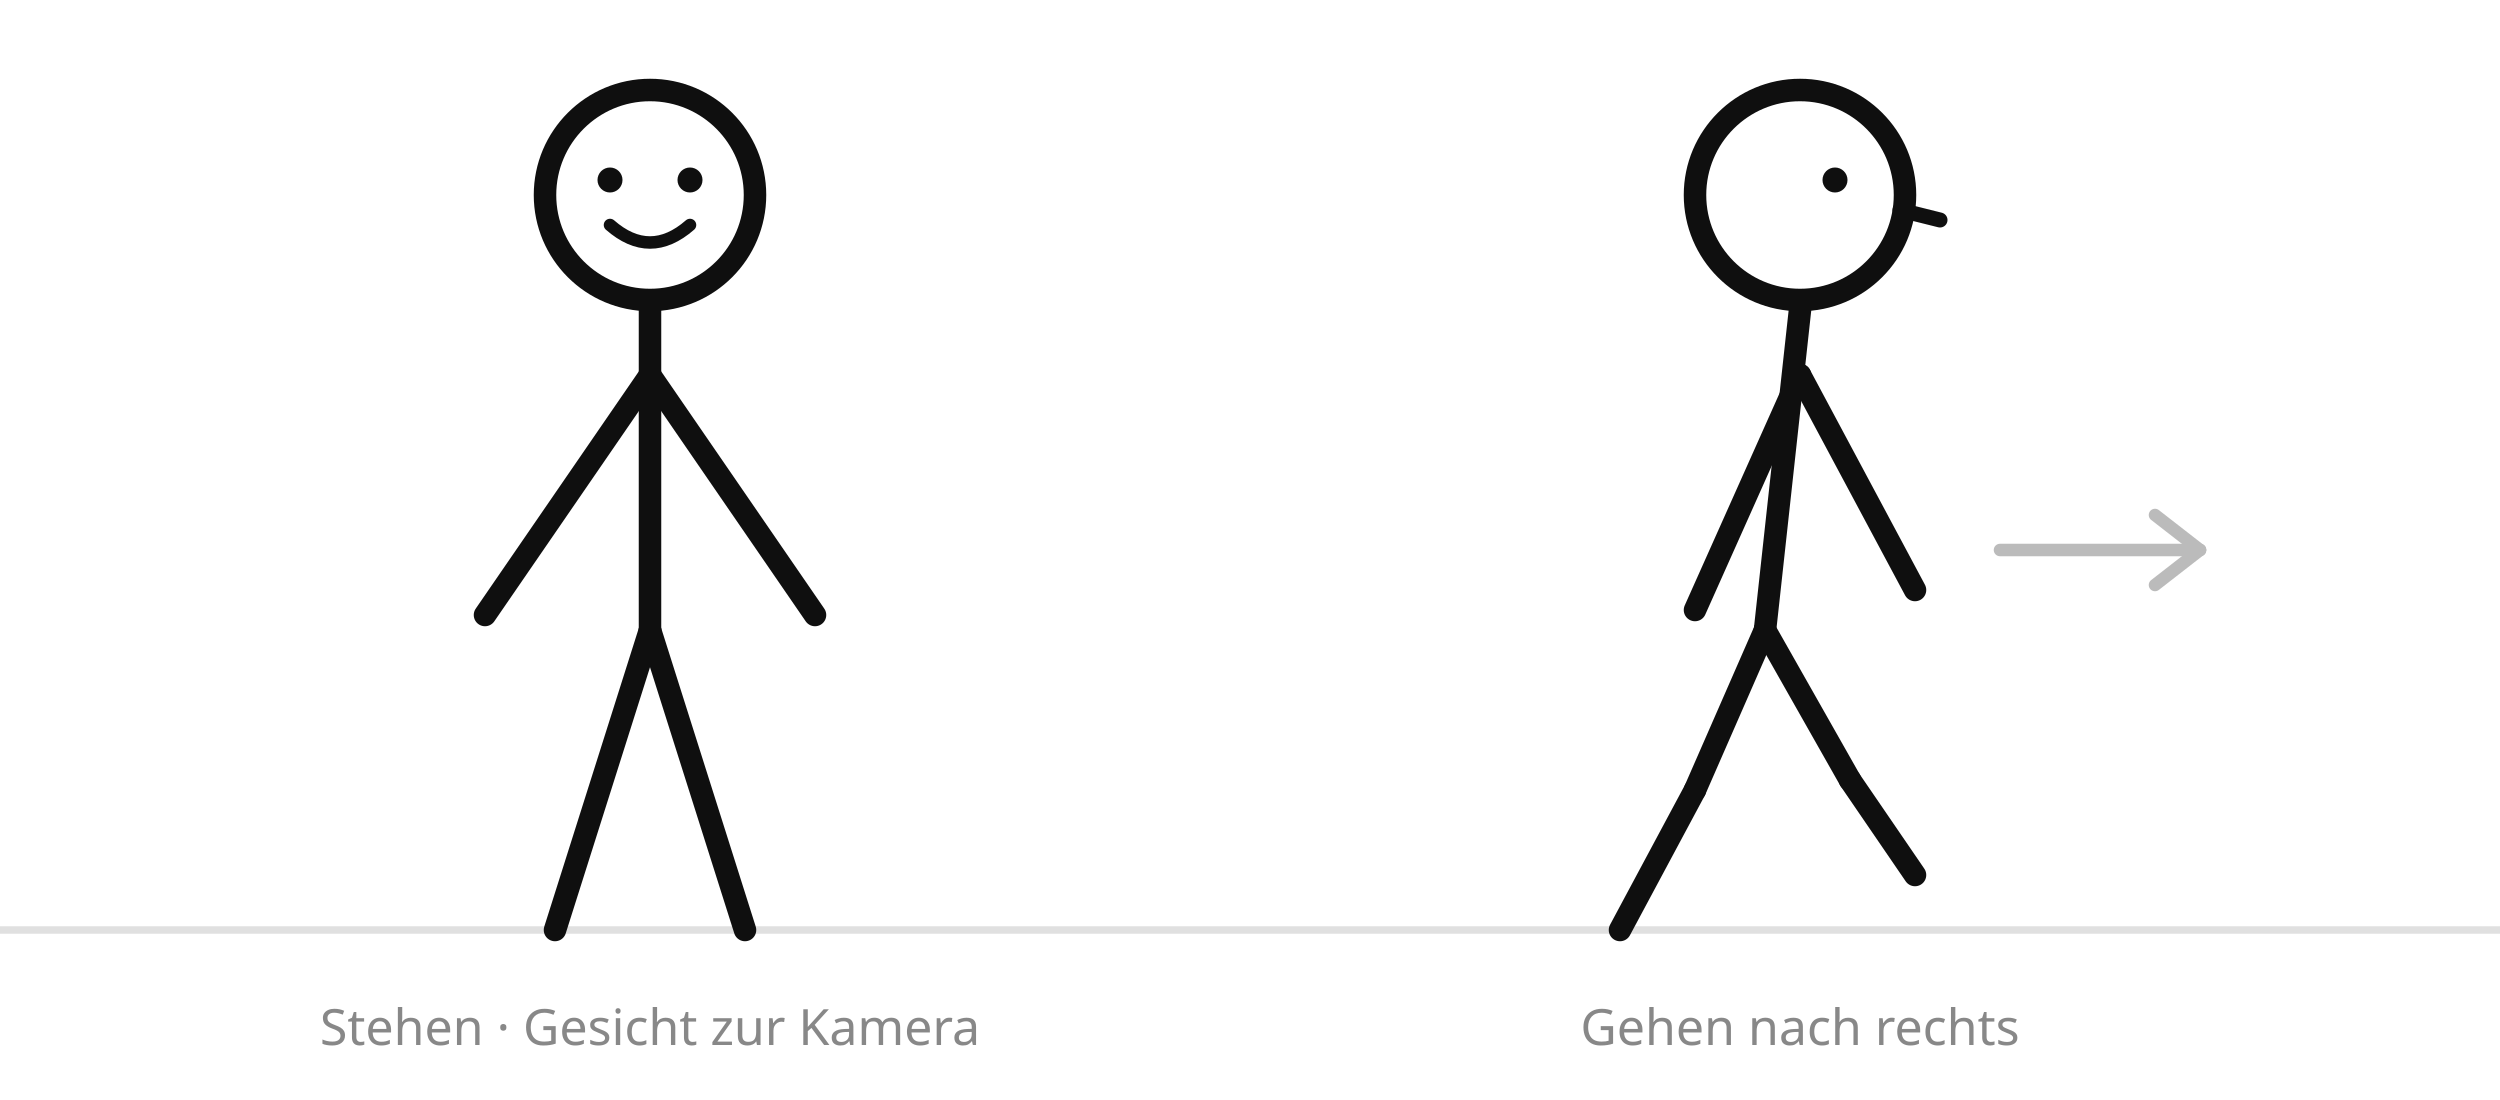
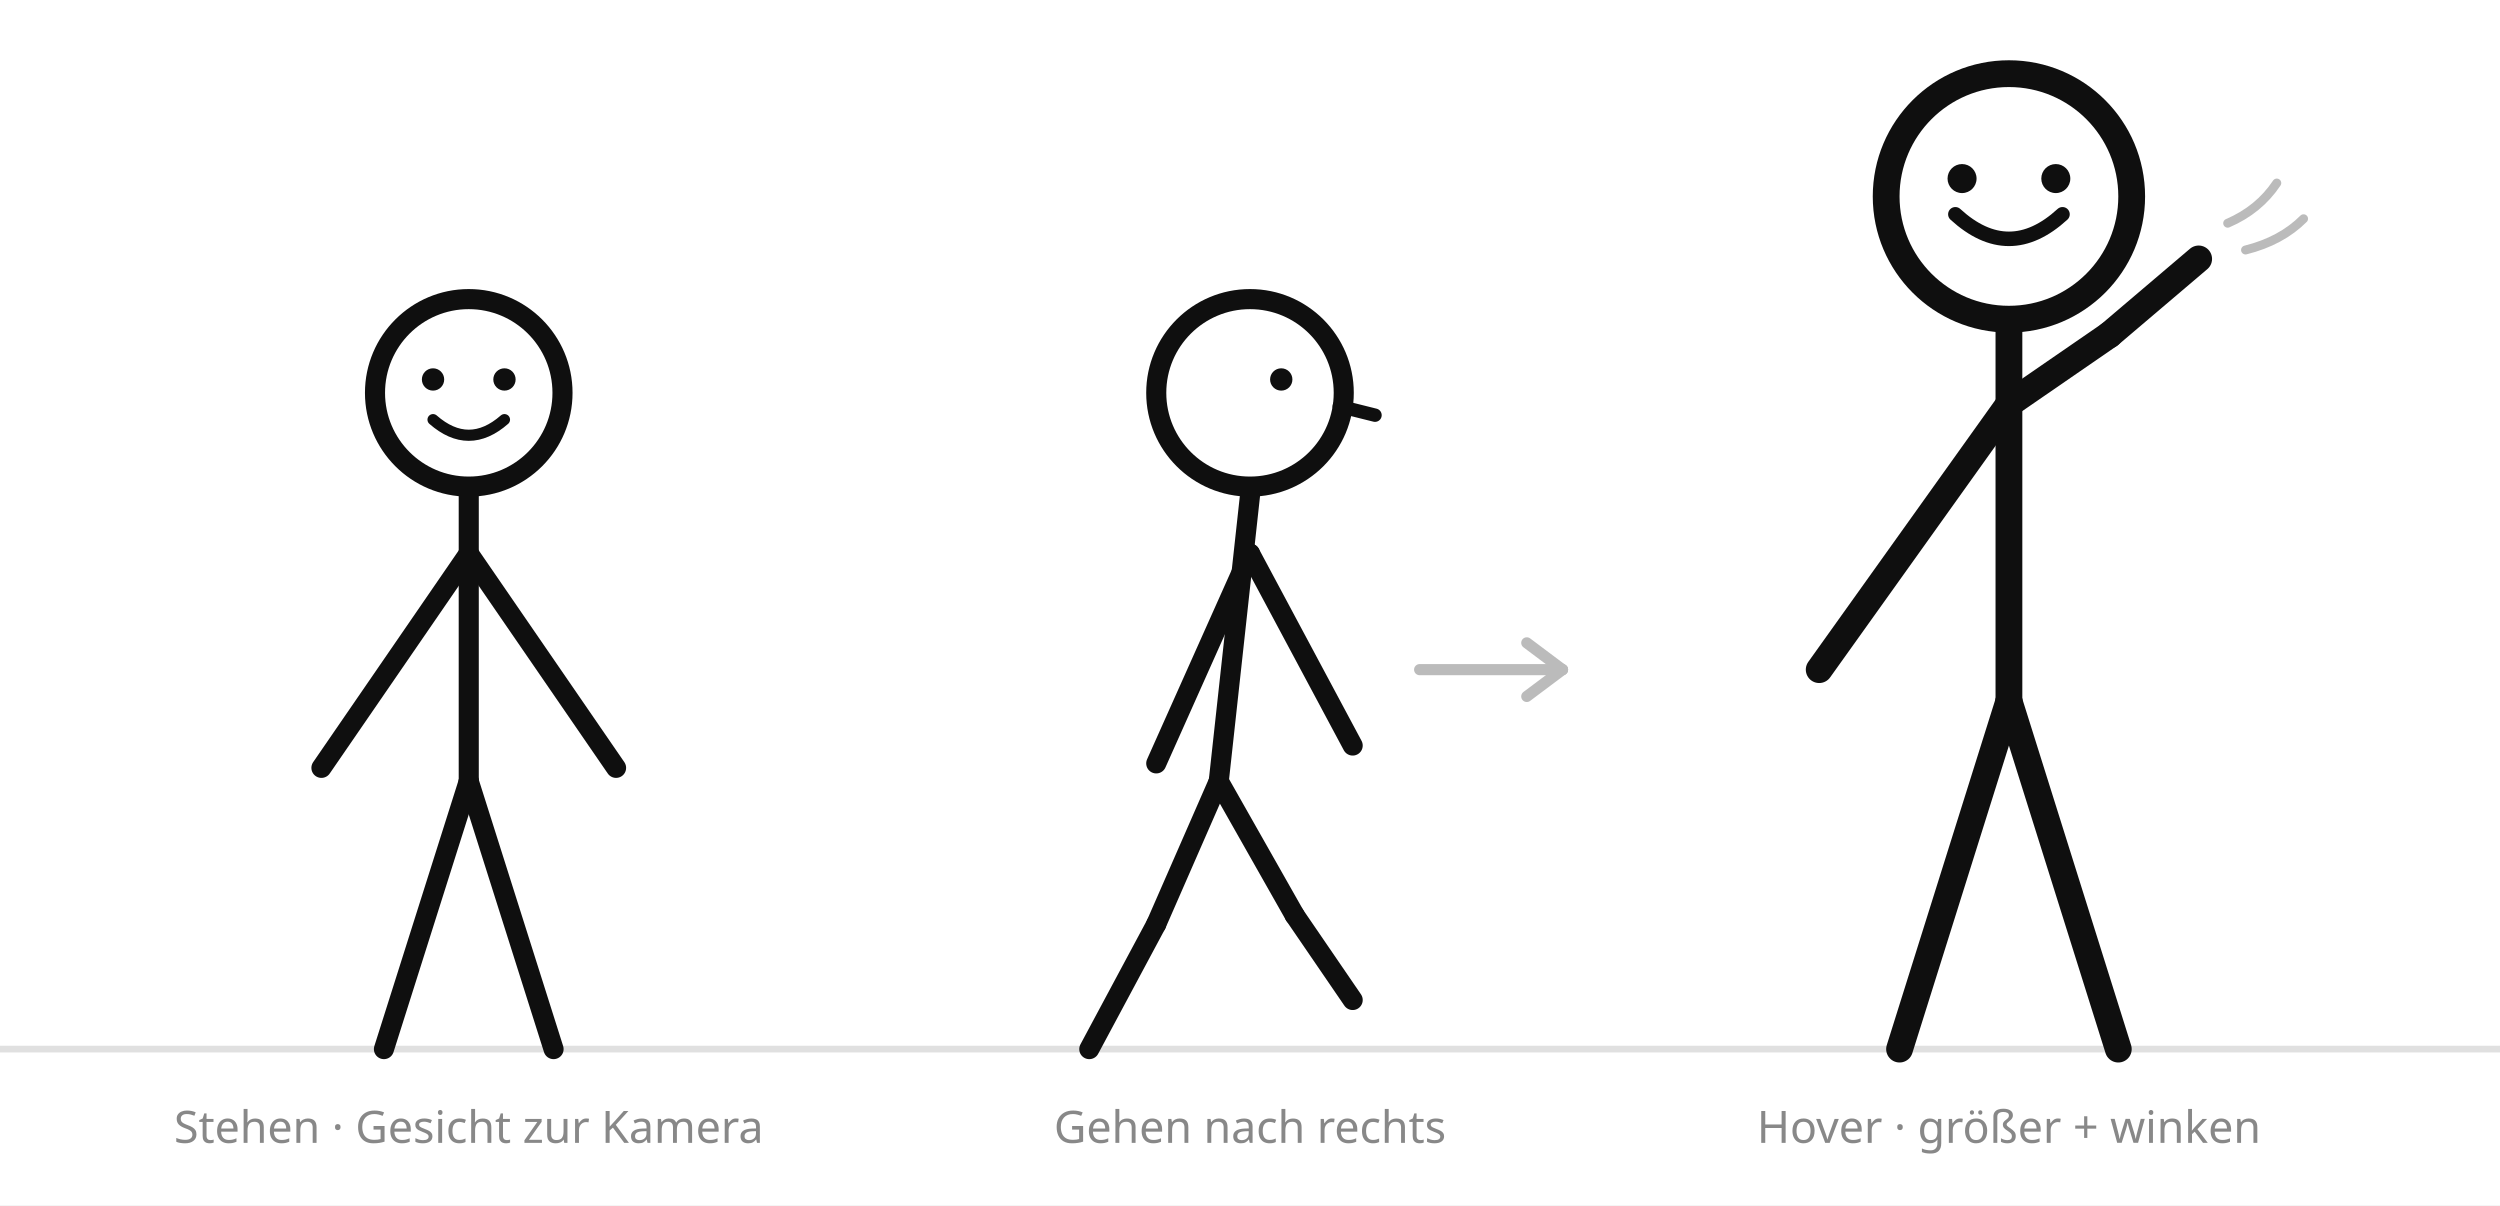
- <svg xmlns="http://www.w3.org/2000/svg" width="1000" height="440" viewBox="0 0 1000 440">
-   <rect width="1000" height="440" fill="#ffffff" />
-   <line x1="0" y1="372" x2="1000" y2="372" stroke="#e0e0e0" stroke-width="3" />
+ <svg xmlns="http://www.w3.org/2000/svg" width="1120" height="540" viewBox="0 0 1120 540">
+   <rect width="1120" height="540" fill="#ffffff" />
+   <line x1="0" y1="470" x2="1120" y2="470" stroke="#e0e0e0" stroke-width="3" />
  <g stroke="#0f0f0f" stroke-width="9" stroke-linecap="round" stroke-linejoin="round" fill="none">
-     <circle cx="260" cy="78" r="42" />
-     <circle cx="244" cy="72" r="5" fill="#0f0f0f" stroke="none" />
-     <circle cx="276" cy="72" r="5" fill="#0f0f0f" stroke="none" />
-     <path d="M 244 90 Q 260 104 276 90" stroke-width="5" />
-     <line x1="260" y1="124" x2="260" y2="252" />
-     <line x1="260" y1="150" x2="194" y2="246" />
-     <line x1="260" y1="150" x2="326" y2="246" />
-     <line x1="260" y1="252" x2="222" y2="372" />
-     <line x1="260" y1="252" x2="298" y2="372" />
-     <circle cx="720" cy="78" r="42" />
-     <circle cx="734" cy="72" r="5" fill="#0f0f0f" stroke="none" />
-     <line x1="760" y1="84" x2="776" y2="88" stroke-width="6" />
-     <line x1="720" y1="124" x2="706" y2="252" />
-     <line x1="720" y1="150" x2="766" y2="236" />
-     <line x1="720" y1="150" x2="678" y2="244" />
-     <line x1="706" y1="252" x2="740" y2="312" />
-     <line x1="740" y1="312" x2="766" y2="350" />
-     <line x1="706" y1="252" x2="678" y2="316" />
-     <line x1="678" y1="316" x2="648" y2="372" />
+     <circle cx="210" cy="176" r="42" />
+     <circle cx="194" cy="170" r="5" fill="#0f0f0f" stroke="none" />
+     <circle cx="226" cy="170" r="5" fill="#0f0f0f" stroke="none" />
+     <path d="M 194 188 Q 210 202 226 188" stroke-width="5" />
+     <line x1="210" y1="222" x2="210" y2="350" />
+     <line x1="210" y1="248" x2="144" y2="344" />
+     <line x1="210" y1="248" x2="276" y2="344" />
+     <line x1="210" y1="350" x2="172" y2="470" />
+     <line x1="210" y1="350" x2="248" y2="470" />
+   </g>
+   <g stroke="#0f0f0f" stroke-width="9" stroke-linecap="round" stroke-linejoin="round" fill="none">
+     <circle cx="560" cy="176" r="42" />
+     <circle cx="574" cy="170" r="5" fill="#0f0f0f" stroke="none" />
+     <line x1="600" y1="182" x2="616" y2="186" stroke-width="6" />
+     <line x1="560" y1="222" x2="546" y2="350" />
+     <line x1="560" y1="248" x2="606" y2="334" />
+     <line x1="560" y1="248" x2="518" y2="342" />
+     <line x1="546" y1="350" x2="580" y2="410" />
+     <line x1="580" y1="410" x2="606" y2="448" />
+     <line x1="546" y1="350" x2="518" y2="414" />
+     <line x1="518" y1="414" x2="488" y2="470" />
    <g stroke="#bbbbbb" stroke-width="5">
-       <line x1="800" y1="220" x2="880" y2="220" />
-       <line x1="880" y1="220" x2="862" y2="206" />
-       <line x1="880" y1="220" x2="862" y2="234" />
+       <line x1="636" y1="300" x2="700" y2="300" />
+       <line x1="700" y1="300" x2="684" y2="288" />
+       <line x1="700" y1="300" x2="684" y2="312" />
+     </g>
+   </g>
+   <g stroke="#0f0f0f" stroke-width="12" stroke-linecap="round" stroke-linejoin="round" fill="none">
+     <circle cx="900" cy="88" r="55" />
+     <circle cx="879" cy="80" r="6.5" fill="#0f0f0f" stroke="none" />
+     <circle cx="921" cy="80" r="6.5" fill="#0f0f0f" stroke="none" />
+     <path d="M 876 96 Q 900 118 924 96" stroke-width="6.5" />
+     <line x1="900" y1="148" x2="900" y2="314" />
+     <line x1="900" y1="181" x2="815" y2="300" />
+     <line x1="900" y1="181" x2="945" y2="150" />
+     <line x1="945" y1="150" x2="985" y2="116" />
+     <line x1="900" y1="314" x2="851" y2="470" />
+     <line x1="900" y1="314" x2="949" y2="470" />
+     <g stroke="#bbbbbb" stroke-width="4" fill="none">
+       <path d="M 998 100 q 14 -6 22 -18" />
+       <path d="M 1006 112 q 16 -4 26 -14" />
    </g>
  </g>
  <g font-family="system-ui, sans-serif" fill="#888888" font-size="20" text-anchor="middle">
-     <text x="260" y="418">Stehen · Gesicht zur Kamera</text>
-     <text x="720" y="418">Gehen nach rechts</text>
+     <text x="210" y="512">Stehen · Gesicht zur Kamera</text>
+     <text x="560" y="512">Gehen nach rechts</text>
+     <text x="900" y="512">Hover · größer + winken</text>
  </g>
</svg>
